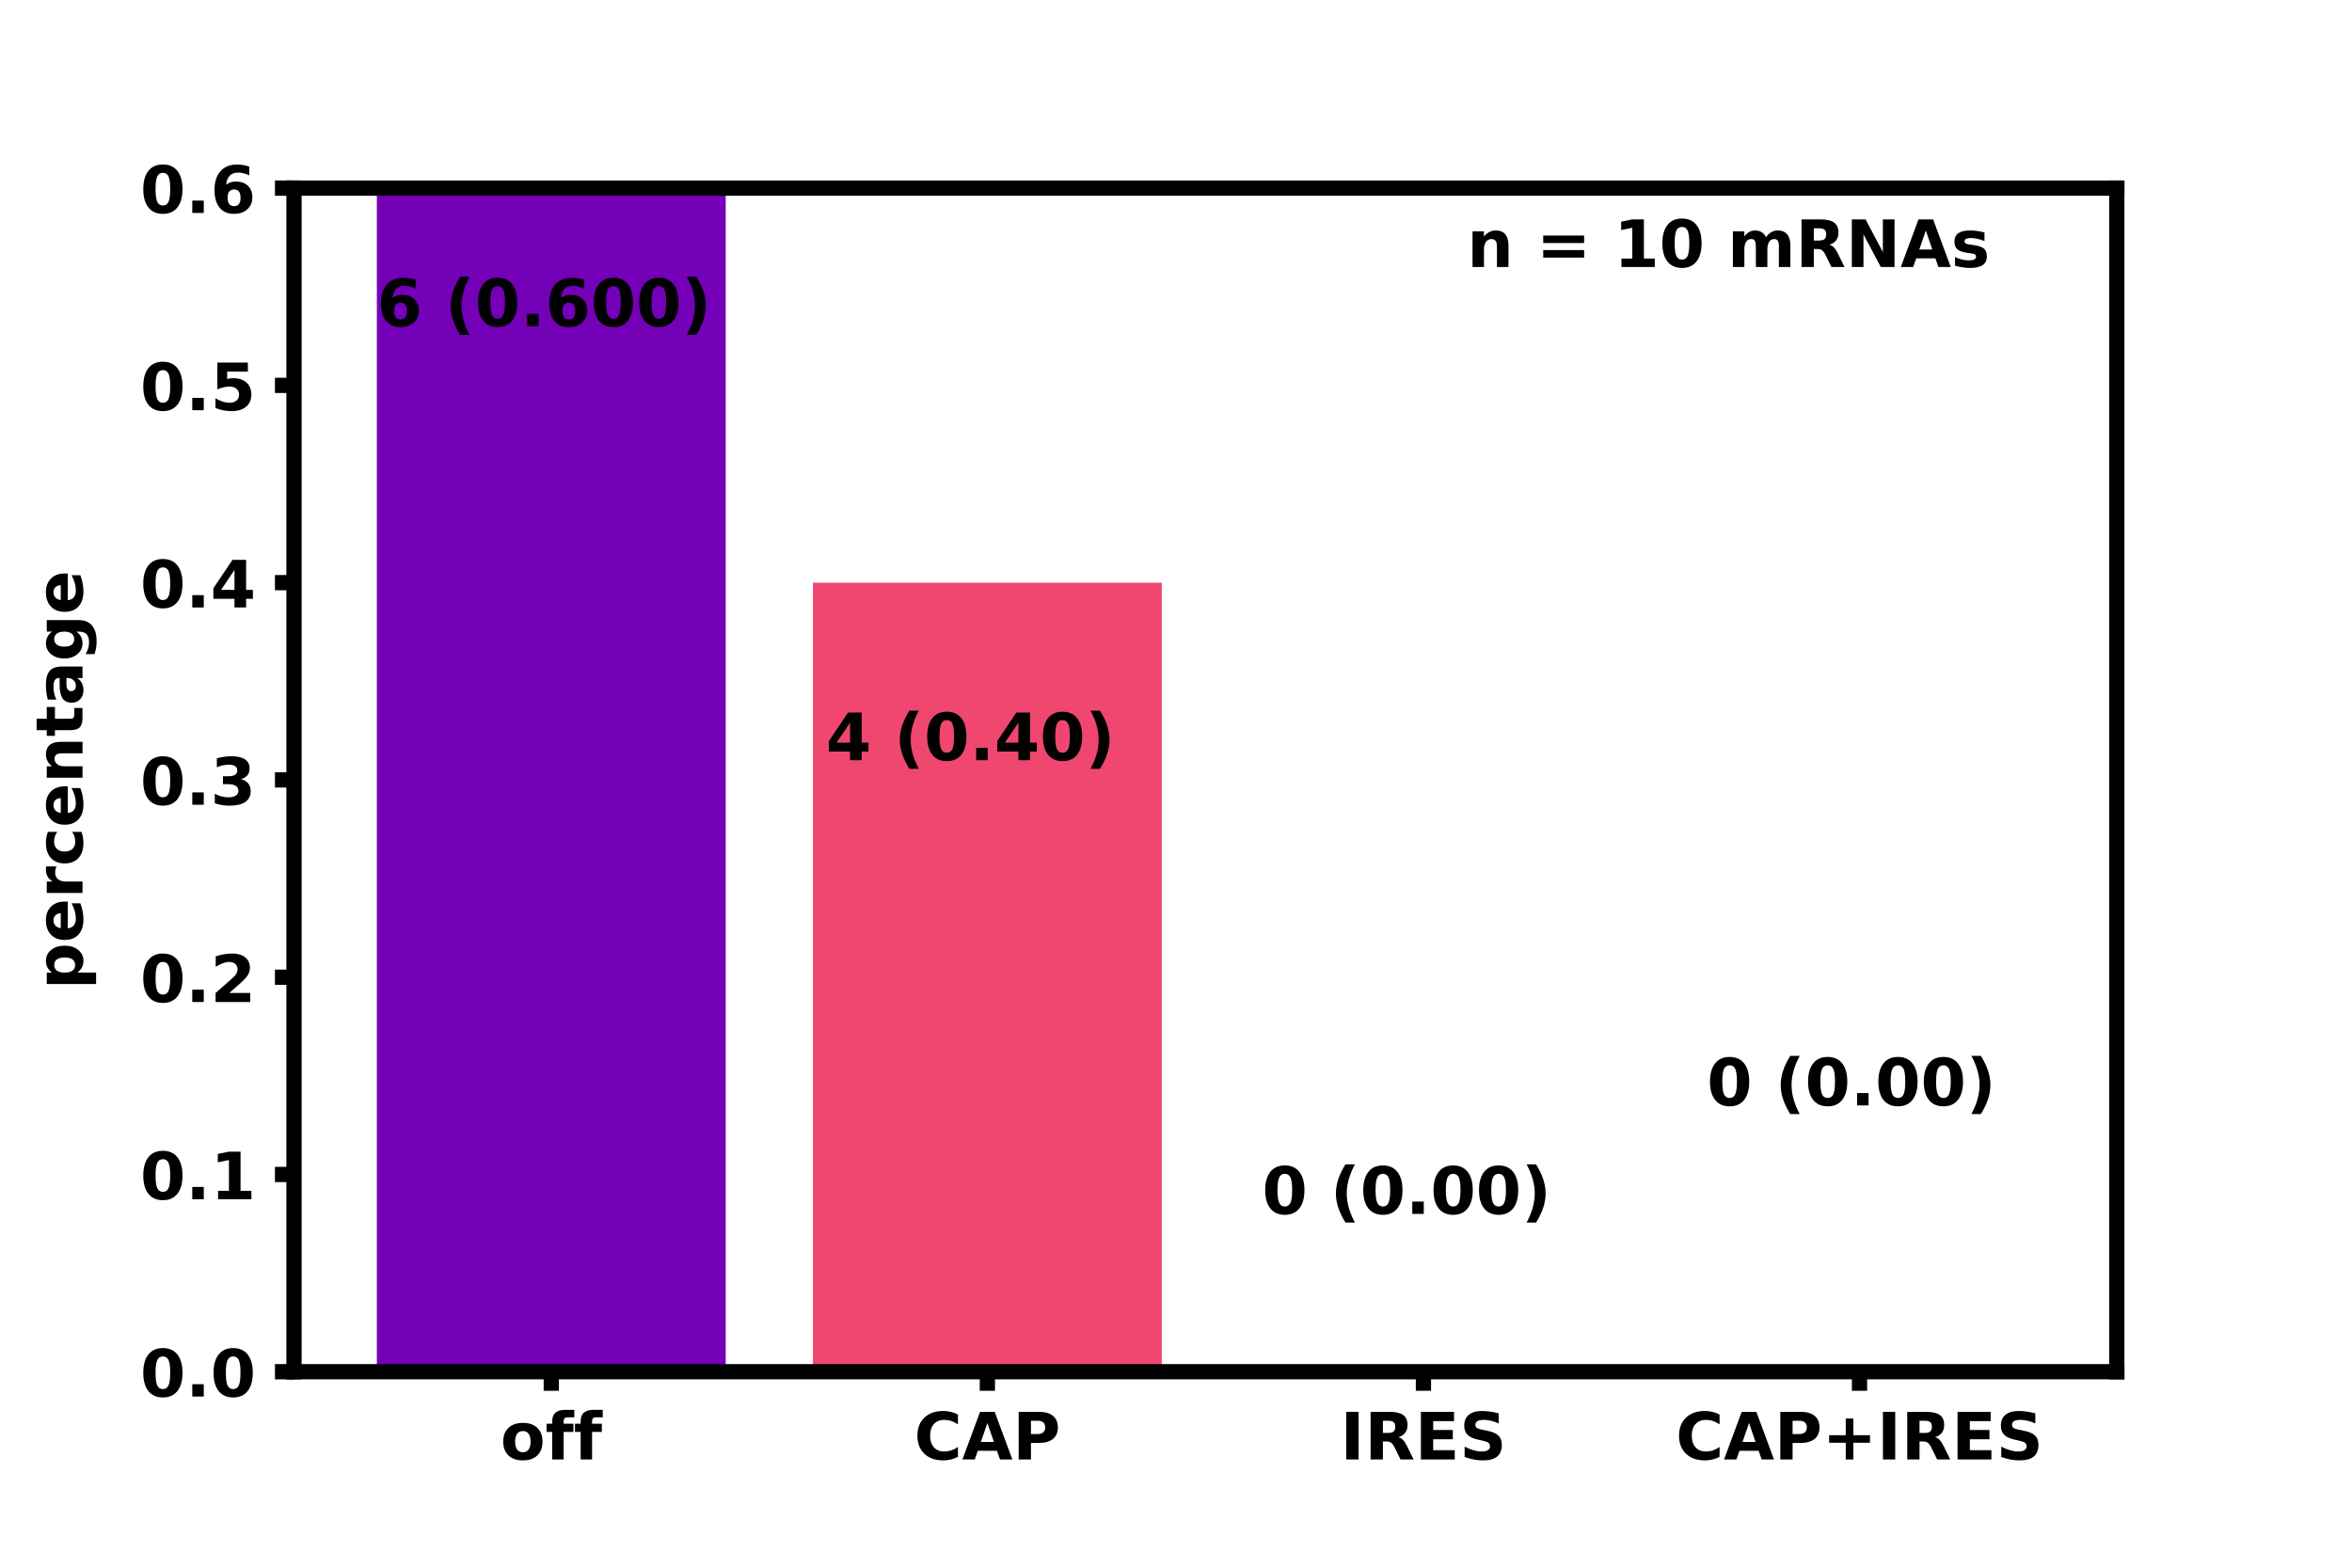
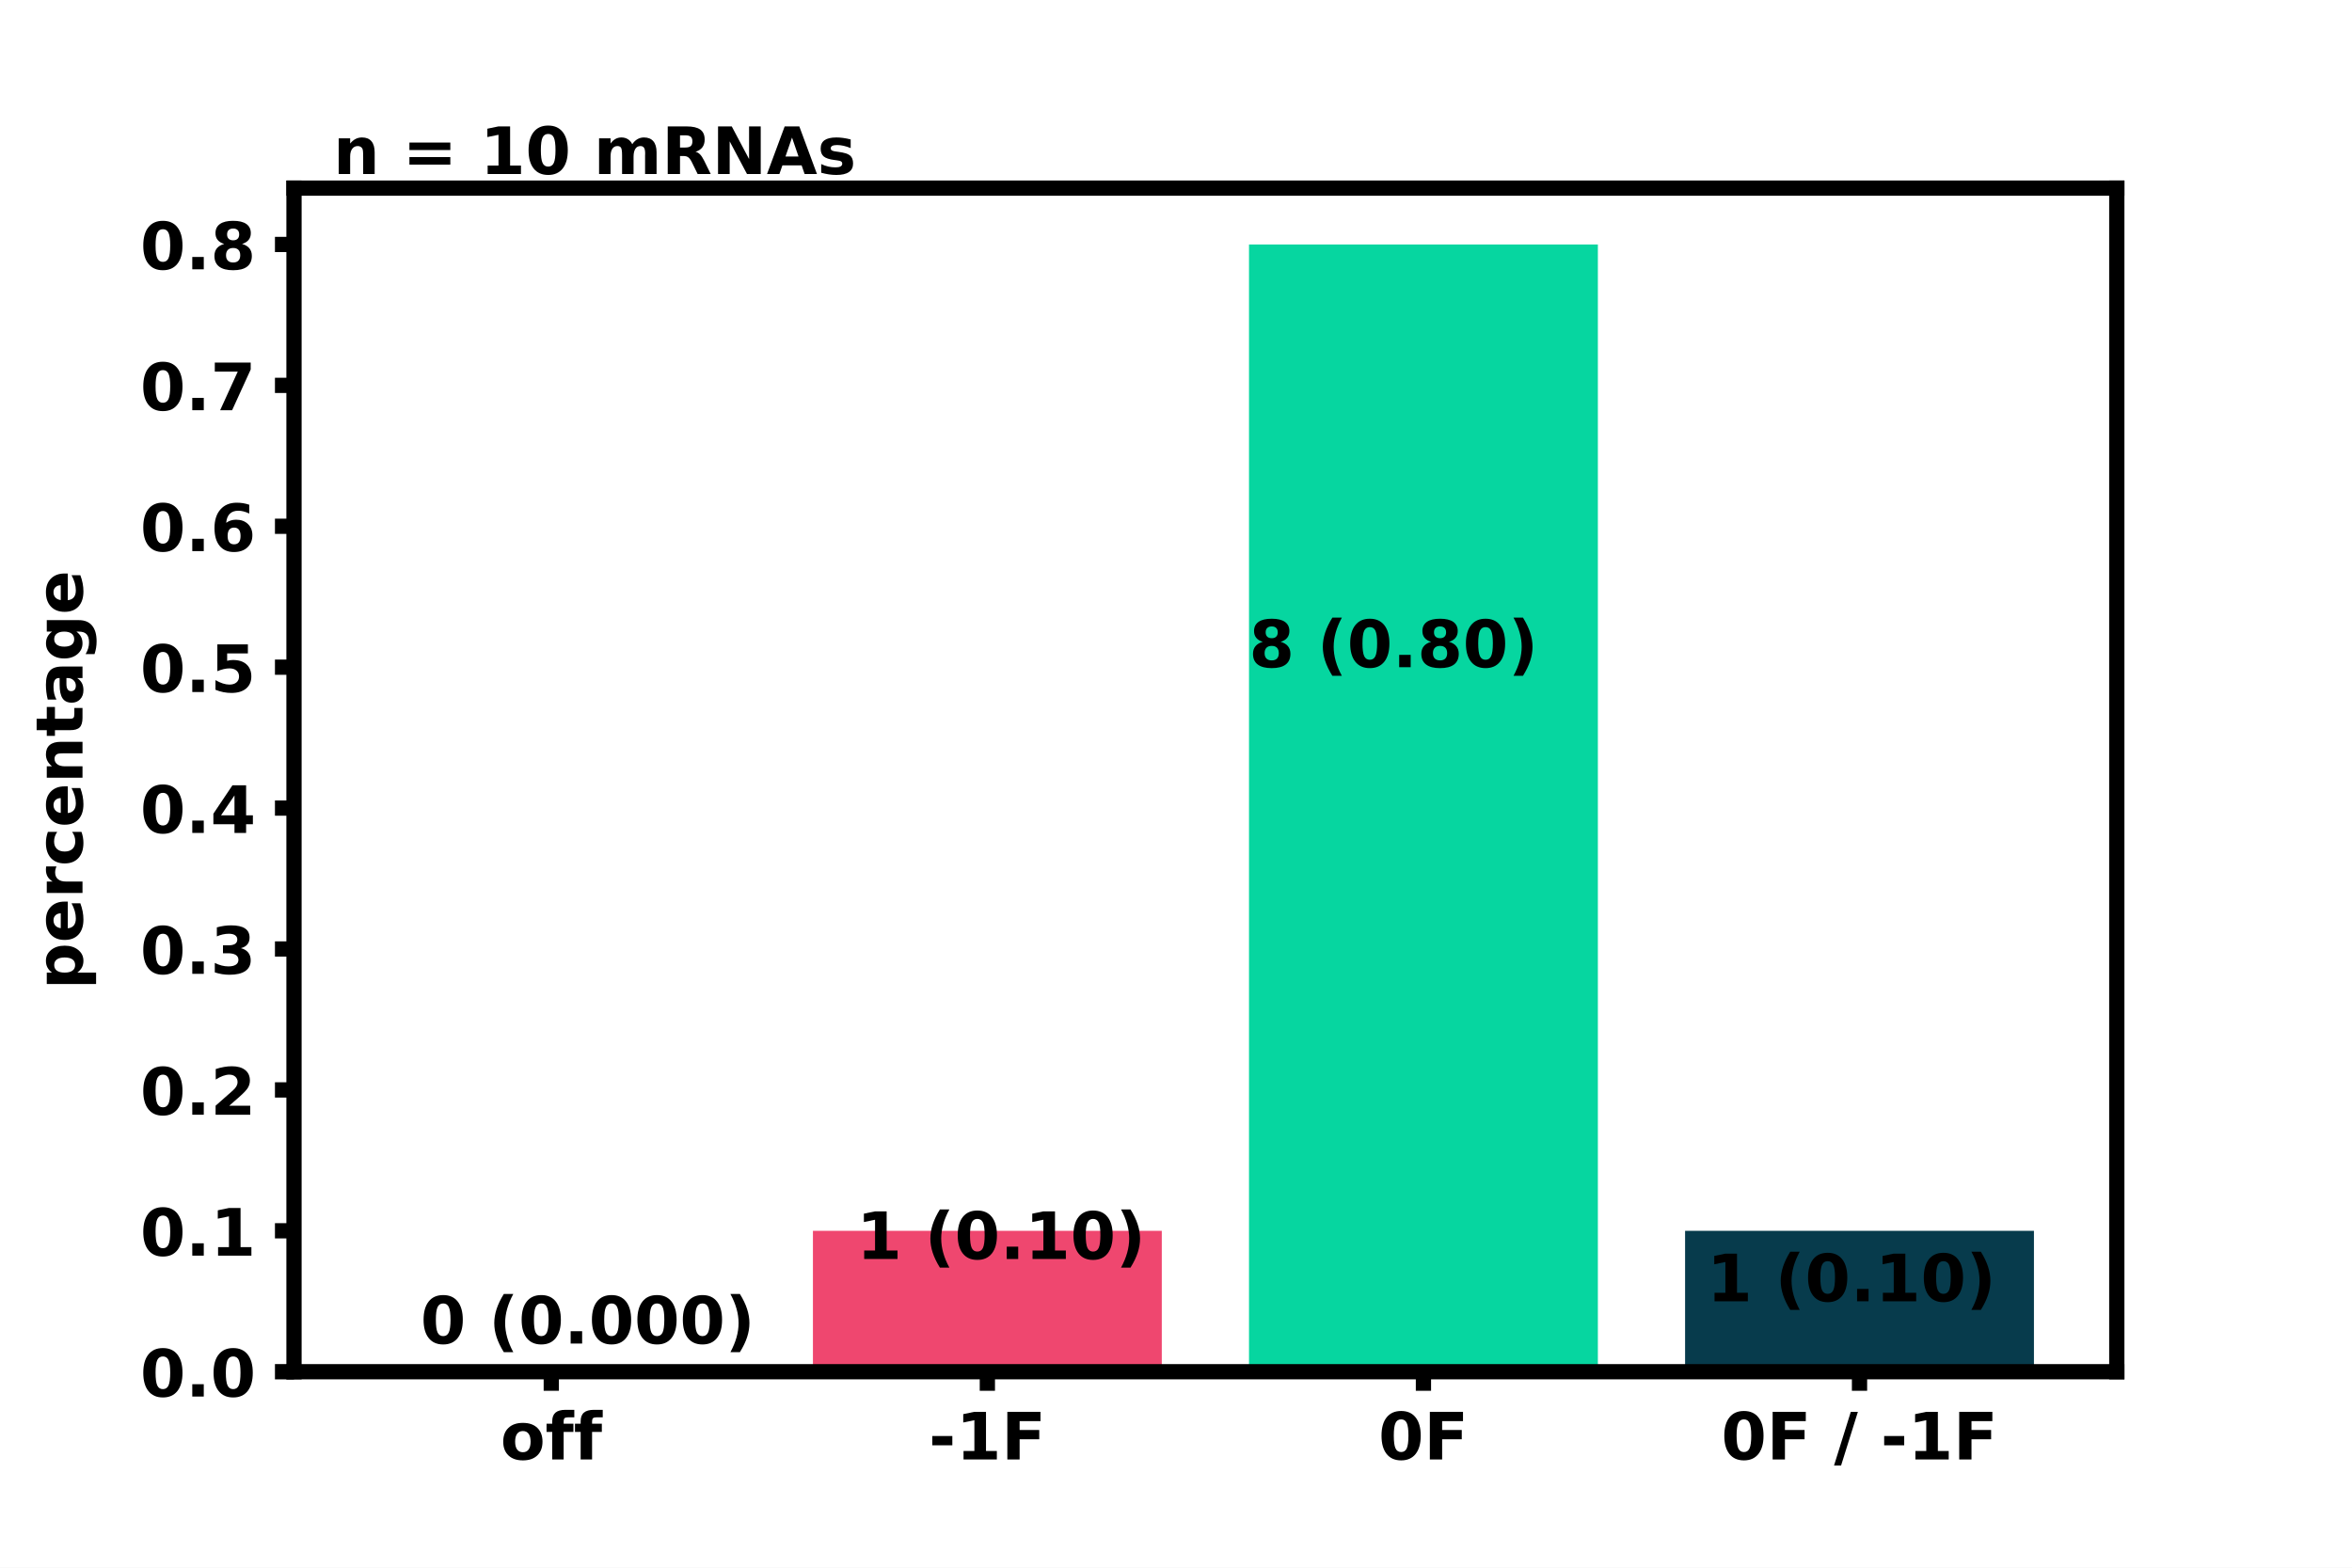
<svg xmlns="http://www.w3.org/2000/svg" xmlns:xlink="http://www.w3.org/1999/xlink" width="432pt" height="288pt" viewBox="0 0 432 288" version="1.1">
  <defs>
    <style type="text/css">*{stroke-linejoin: round; stroke-linecap: butt}</style>
  </defs>
  <g id="figure_1">
    <g id="patch_1">
      <path d="M 0 288  L 432 288  L 432 0  L 0 0  z " style="fill: #ffffff" />
    </g>
    <g id="axes_1">
      <g id="patch_2">
        <path d="M 54 252  L 388.8 252  L 388.8 34.56  L 54 34.56  z " style="fill: #ffffff" />
      </g>
      <g id="patch_3">
-         <path d="M 69.218 252  L 133.295 252  L 133.295 34.56  L 69.218 34.56  z " clip-path="url(#p68e164d72c)" style="fill: #7400b8" />
+         <path d="M 69.218 252  L 133.295 252  L 133.295 252  L 69.218 252  z " clip-path="url(#pcaa222b560)" />
      </g>
      <g id="patch_4">
-         <path d="M 149.314 252  L 213.39 252  L 213.39 107.04  L 149.314 107.04  z " clip-path="url(#p68e164d72c)" style="fill: #ef476f" />
+         <path d="M 149.314 252  L 213.39 252  L 213.39 226.114  L 149.314 226.114  z " clip-path="url(#pcaa222b560)" style="fill: #ef476f" />
      </g>
      <g id="patch_5">
-         <path d="M 229.41 252  L 293.486 252  L 293.486 252  L 229.41 252  z " clip-path="url(#p68e164d72c)" style="fill: #06d6a0" />
+         <path d="M 229.41 252  L 293.486 252  L 293.486 44.914  L 229.41 44.914  z " clip-path="url(#pcaa222b560)" style="fill: #06d6a0" />
      </g>
      <g id="patch_6">
-         <path d="M 309.505 252  L 373.582 252  L 373.582 252  L 309.505 252  z " clip-path="url(#p68e164d72c)" style="fill: #073b4c" />
+         <path d="M 309.505 252  L 373.582 252  L 373.582 226.114  L 309.505 226.114  z " clip-path="url(#pcaa222b560)" style="fill: #073b4c" />
      </g>
      <g id="matplotlib.axis_1">
        <g id="xtick_1">
          <g id="line2d_1">
            <defs>
-               <path id="m225d79176e" d="M 0 0  L 0 3.5  " style="stroke: #000000; stroke-width: 2.8" />
+               <path id="m0e4db86c8c" d="M 0 0  L 0 3.5  " style="stroke: #000000; stroke-width: 2.8" />
            </defs>
            <g>
-               <use xlink:href="#m225d79176e" x="101.256" y="252" style="stroke: #000000; stroke-width: 2.8" />
+               <use xlink:href="#m0e4db86c8c" x="101.256" y="252" style="stroke: #000000; stroke-width: 2.8" />
            </g>
          </g>
          <g id="text_1">
            <g transform="translate(91.91427 268.1181) scale(0.12 -0.12)">
              <defs>
                <path id="DejaVuSans-Bold-6f" d="M 2203 2784  Q 1831 2784 1636 2517  Q 1441 2250 1441 1747  Q 1441 1244 1636 976  Q 1831 709 2203 709  Q 2569 709 2762 976  Q 2956 1244 2956 1747  Q 2956 2250 2762 2517  Q 2569 2784 2203 2784  z M 2203 3584  Q 3106 3584 3614 3096  Q 4122 2609 4122 1747  Q 4122 884 3614 396  Q 3106 -91 2203 -91  Q 1297 -91 786 396  Q 275 884 275 1747  Q 275 2609 786 3096  Q 1297 3584 2203 3584  z " transform="scale(0.015625)" />
                <path id="DejaVuSans-Bold-66" d="M 2841 4863  L 2841 4128  L 2222 4128  Q 1984 4128 1890 4042  Q 1797 3956 1797 3744  L 1797 3500  L 2753 3500  L 2753 2700  L 1797 2700  L 1797 0  L 678 0  L 678 2700  L 122 2700  L 122 3500  L 678 3500  L 678 3744  Q 678 4316 997 4589  Q 1316 4863 1984 4863  L 2841 4863  z " transform="scale(0.015625)" />
              </defs>
              <use xlink:href="#DejaVuSans-Bold-6f" />
              <use xlink:href="#DejaVuSans-Bold-66" x="68.701" />
              <use xlink:href="#DejaVuSans-Bold-66" x="112.207" />
            </g>
          </g>
        </g>
        <g id="xtick_2">
          <g id="line2d_2">
            <g>
-               <use xlink:href="#m225d79176e" x="181.352" y="252" style="stroke: #000000; stroke-width: 2.8" />
+               <use xlink:href="#m0e4db86c8c" x="181.352" y="252" style="stroke: #000000; stroke-width: 2.8" />
            </g>
          </g>
          <g id="text_2">
-             <g transform="translate(167.9075 268.1181) scale(0.12 -0.12)">
-               <defs>
-                 <path id="DejaVuSans-Bold-43" d="M 4288 256  Q 3956 84 3597 -3  Q 3238 -91 2847 -91  Q 1681 -91 1000 561  Q 319 1213 319 2328  Q 319 3447 1000 4098  Q 1681 4750 2847 4750  Q 3238 4750 3597 4662  Q 3956 4575 4288 4403  L 4288 3438  Q 3953 3666 3628 3772  Q 3303 3878 2944 3878  Q 2300 3878 1931 3465  Q 1563 3053 1563 2328  Q 1563 1606 1931 1193  Q 2300 781 2944 781  Q 3303 781 3628 887  Q 3953 994 4288 1222  L 4288 256  z " transform="scale(0.015625)" />
-                 <path id="DejaVuSans-Bold-41" d="M 3419 850  L 1538 850  L 1241 0  L 31 0  L 1759 4666  L 3194 4666  L 4922 0  L 3713 0  L 3419 850  z M 1838 1716  L 3116 1716  L 2478 3572  L 1838 1716  z " transform="scale(0.015625)" />
-                 <path id="DejaVuSans-Bold-50" d="M 588 4666  L 2584 4666  Q 3475 4666 3951 4270  Q 4428 3875 4428 3144  Q 4428 2409 3951 2014  Q 3475 1619 2584 1619  L 1791 1619  L 1791 0  L 588 0  L 588 4666  z M 1791 3794  L 1791 2491  L 2456 2491  Q 2806 2491 2997 2661  Q 3188 2831 3188 3144  Q 3188 3456 2997 3625  Q 2806 3794 2456 3794  L 1791 3794  z " transform="scale(0.015625)" />
-               </defs>
-               <use xlink:href="#DejaVuSans-Bold-43" />
-               <use xlink:href="#DejaVuSans-Bold-41" x="73.389" />
-               <use xlink:href="#DejaVuSans-Bold-50" x="150.781" />
+             <g transform="translate(170.5887 268.1181) scale(0.12 -0.12)">
+               <defs>
+                 <path id="DejaVuSans-Bold-2d" d="M 347 2297  L 2309 2297  L 2309 1388  L 347 1388  L 347 2297  z " transform="scale(0.015625)" />
+                 <path id="DejaVuSans-Bold-31" d="M 750 831  L 1813 831  L 1813 3847  L 722 3622  L 722 4441  L 1806 4666  L 2950 4666  L 2950 831  L 4013 831  L 4013 0  L 750 0  L 750 831  z " transform="scale(0.015625)" />
+                 <path id="DejaVuSans-Bold-46" d="M 588 4666  L 3834 4666  L 3834 3756  L 1791 3756  L 1791 2888  L 3713 2888  L 3713 1978  L 1791 1978  L 1791 0  L 588 0  L 588 4666  z " transform="scale(0.015625)" />
+               </defs>
+               <use xlink:href="#DejaVuSans-Bold-2d" />
+               <use xlink:href="#DejaVuSans-Bold-31" x="41.504" />
+               <use xlink:href="#DejaVuSans-Bold-46" x="111.084" />
            </g>
          </g>
        </g>
        <g id="xtick_3">
          <g id="line2d_3">
            <g>
-               <use xlink:href="#m225d79176e" x="261.448" y="252" style="stroke: #000000; stroke-width: 2.8" />
+               <use xlink:href="#m0e4db86c8c" x="261.448" y="252" style="stroke: #000000; stroke-width: 2.8" />
            </g>
          </g>
          <g id="text_3">
-             <g transform="translate(246.176 268.1181) scale(0.12 -0.12)">
-               <defs>
-                 <path id="DejaVuSans-Bold-49" d="M 588 4666  L 1791 4666  L 1791 0  L 588 0  L 588 4666  z " transform="scale(0.015625)" />
-                 <path id="DejaVuSans-Bold-52" d="M 2297 2597  Q 2675 2597 2839 2737  Q 3003 2878 3003 3200  Q 3003 3519 2839 3656  Q 2675 3794 2297 3794  L 1791 3794  L 1791 2597  L 2297 2597  z M 1791 1766  L 1791 0  L 588 0  L 588 4666  L 2425 4666  Q 3347 4666 3776 4356  Q 4206 4047 4206 3378  Q 4206 2916 3982 2619  Q 3759 2322 3309 2181  Q 3556 2125 3751 1926  Q 3947 1728 4147 1325  L 4800 0  L 3519 0  L 2950 1159  Q 2778 1509 2601 1637  Q 2425 1766 2131 1766  L 1791 1766  z " transform="scale(0.015625)" />
-                 <path id="DejaVuSans-Bold-45" d="M 588 4666  L 3834 4666  L 3834 3756  L 1791 3756  L 1791 2888  L 3713 2888  L 3713 1978  L 1791 1978  L 1791 909  L 3903 909  L 3903 0  L 588 0  L 588 4666  z " transform="scale(0.015625)" />
-                 <path id="DejaVuSans-Bold-53" d="M 3834 4519  L 3834 3531  Q 3450 3703 3084 3790  Q 2719 3878 2394 3878  Q 1963 3878 1756 3759  Q 1550 3641 1550 3391  Q 1550 3203 1689 3098  Q 1828 2994 2194 2919  L 2706 2816  Q 3484 2659 3812 2340  Q 4141 2022 4141 1434  Q 4141 663 3683 286  Q 3225 -91 2284 -91  Q 1841 -91 1394 -6  Q 947 78 500 244  L 500 1259  Q 947 1022 1364 901  Q 1781 781 2169 781  Q 2563 781 2772 912  Q 2981 1044 2981 1288  Q 2981 1506 2839 1625  Q 2697 1744 2272 1838  L 1806 1941  Q 1106 2091 782 2419  Q 459 2747 459 3303  Q 459 4000 909 4375  Q 1359 4750 2203 4750  Q 2588 4750 2994 4692  Q 3400 4634 3834 4519  z " transform="scale(0.015625)" />
-               </defs>
-               <use xlink:href="#DejaVuSans-Bold-49" />
-               <use xlink:href="#DejaVuSans-Bold-52" x="37.207" />
-               <use xlink:href="#DejaVuSans-Bold-45" x="114.209" />
-               <use xlink:href="#DejaVuSans-Bold-53" x="182.52" />
+             <g transform="translate(253.1744 268.1181) scale(0.12 -0.12)">
+               <defs>
+                 <path id="DejaVuSans-Bold-30" d="M 2944 2338  Q 2944 3213 2780 3570  Q 2616 3928 2228 3928  Q 1841 3928 1675 3570  Q 1509 3213 1509 2338  Q 1509 1453 1675 1090  Q 1841 728 2228 728  Q 2613 728 2778 1090  Q 2944 1453 2944 2338  z M 4147 2328  Q 4147 1169 3647 539  Q 3147 -91 2228 -91  Q 1306 -91 806 539  Q 306 1169 306 2328  Q 306 3491 806 4120  Q 1306 4750 2228 4750  Q 3147 4750 3647 4120  Q 4147 3491 4147 2328  z " transform="scale(0.015625)" />
+               </defs>
+               <use xlink:href="#DejaVuSans-Bold-30" />
+               <use xlink:href="#DejaVuSans-Bold-46" x="69.58" />
            </g>
          </g>
        </g>
        <g id="xtick_4">
          <g id="line2d_4">
            <g>
-               <use xlink:href="#m225d79176e" x="341.544" y="252" style="stroke: #000000; stroke-width: 2.8" />
+               <use xlink:href="#m0e4db86c8c" x="341.544" y="252" style="stroke: #000000; stroke-width: 2.8" />
            </g>
          </g>
          <g id="text_4">
-             <g transform="translate(307.7992 268.1181) scale(0.12 -0.12)">
-               <defs>
-                 <path id="DejaVuSans-Bold-2b" d="M 3053 4013  L 3053 2375  L 4684 2375  L 4684 1638  L 3053 1638  L 3053 0  L 2309 0  L 2309 1638  L 678 1638  L 678 2375  L 2309 2375  L 2309 4013  L 3053 4013  z " transform="scale(0.015625)" />
-               </defs>
-               <use xlink:href="#DejaVuSans-Bold-43" />
-               <use xlink:href="#DejaVuSans-Bold-41" x="73.389" />
-               <use xlink:href="#DejaVuSans-Bold-50" x="150.781" />
-               <use xlink:href="#DejaVuSans-Bold-2b" x="224.072" />
-               <use xlink:href="#DejaVuSans-Bold-49" x="307.861" />
-               <use xlink:href="#DejaVuSans-Bold-52" x="345.068" />
-               <use xlink:href="#DejaVuSans-Bold-45" x="422.07" />
-               <use xlink:href="#DejaVuSans-Bold-53" x="490.381" />
+             <g transform="translate(316.1373 268.1181) scale(0.12 -0.12)">
+               <defs>
+                 <path id="DejaVuSans-Bold-20" transform="scale(0.015625)" />
+                 <path id="DejaVuSans-Bold-2f" d="M 1644 4666  L 2338 4666  L 691 -594  L 0 -594  L 1644 4666  z " transform="scale(0.015625)" />
+               </defs>
+               <use xlink:href="#DejaVuSans-Bold-30" />
+               <use xlink:href="#DejaVuSans-Bold-46" x="69.58" />
+               <use xlink:href="#DejaVuSans-Bold-20" x="137.891" />
+               <use xlink:href="#DejaVuSans-Bold-2f" x="172.705" />
+               <use xlink:href="#DejaVuSans-Bold-20" x="209.229" />
+               <use xlink:href="#DejaVuSans-Bold-2d" x="244.043" />
+               <use xlink:href="#DejaVuSans-Bold-31" x="285.547" />
+               <use xlink:href="#DejaVuSans-Bold-46" x="355.127" />
            </g>
          </g>
        </g>
      </g>
      <g id="matplotlib.axis_2">
        <g id="ytick_1">
          <g id="line2d_5">
            <defs>
-               <path id="m67b1b0ae10" d="M 0 0  L -3.5 0  " style="stroke: #000000; stroke-width: 2.8" />
+               <path id="ma5069e1802" d="M 0 0  L -3.5 0  " style="stroke: #000000; stroke-width: 2.8" />
            </defs>
            <g>
-               <use xlink:href="#m67b1b0ae10" x="54" y="252" style="stroke: #000000; stroke-width: 2.8" />
+               <use xlink:href="#ma5069e1802" x="54" y="252" style="stroke: #000000; stroke-width: 2.8" />
            </g>
          </g>
          <g id="text_5">
            <g transform="translate(25.74312 256.5591) scale(0.12 -0.12)">
              <defs>
-                 <path id="DejaVuSans-Bold-30" d="M 2944 2338  Q 2944 3213 2780 3570  Q 2616 3928 2228 3928  Q 1841 3928 1675 3570  Q 1509 3213 1509 2338  Q 1509 1453 1675 1090  Q 1841 728 2228 728  Q 2613 728 2778 1090  Q 2944 1453 2944 2338  z M 4147 2328  Q 4147 1169 3647 539  Q 3147 -91 2228 -91  Q 1306 -91 806 539  Q 306 1169 306 2328  Q 306 3491 806 4120  Q 1306 4750 2228 4750  Q 3147 4750 3647 4120  Q 4147 3491 4147 2328  z " transform="scale(0.015625)" />
                <path id="DejaVuSans-Bold-2e" d="M 653 1209  L 1778 1209  L 1778 0  L 653 0  L 653 1209  z " transform="scale(0.015625)" />
              </defs>
              <use xlink:href="#DejaVuSans-Bold-30" />
              <use xlink:href="#DejaVuSans-Bold-2e" x="69.58" />
              <use xlink:href="#DejaVuSans-Bold-30" x="107.568" />
            </g>
          </g>
        </g>
        <g id="ytick_2">
          <g id="line2d_6">
            <g>
-               <use xlink:href="#m67b1b0ae10" x="54" y="215.76" style="stroke: #000000; stroke-width: 2.8" />
+               <use xlink:href="#ma5069e1802" x="54" y="226.114" style="stroke: #000000; stroke-width: 2.8" />
            </g>
          </g>
          <g id="text_6">
-             <g transform="translate(25.74312 220.3191) scale(0.12 -0.12)">
-               <defs>
-                 <path id="DejaVuSans-Bold-31" d="M 750 831  L 1813 831  L 1813 3847  L 722 3622  L 722 4441  L 1806 4666  L 2950 4666  L 2950 831  L 4013 831  L 4013 0  L 750 0  L 750 831  z " transform="scale(0.015625)" />
-               </defs>
+             <g transform="translate(25.74312 230.6733) scale(0.12 -0.12)">
              <use xlink:href="#DejaVuSans-Bold-30" />
              <use xlink:href="#DejaVuSans-Bold-2e" x="69.58" />
              <use xlink:href="#DejaVuSans-Bold-31" x="107.568" />
            </g>
          </g>
        </g>
        <g id="ytick_3">
          <g id="line2d_7">
            <g>
-               <use xlink:href="#m67b1b0ae10" x="54" y="179.52" style="stroke: #000000; stroke-width: 2.8" />
+               <use xlink:href="#ma5069e1802" x="54" y="200.229" style="stroke: #000000; stroke-width: 2.8" />
            </g>
          </g>
          <g id="text_7">
-             <g transform="translate(25.74312 184.0791) scale(0.12 -0.12)">
+             <g transform="translate(25.74312 204.7876) scale(0.12 -0.12)">
              <defs>
                <path id="DejaVuSans-Bold-32" d="M 1844 884  L 3897 884  L 3897 0  L 506 0  L 506 884  L 2209 2388  Q 2438 2594 2547 2791  Q 2656 2988 2656 3200  Q 2656 3528 2436 3728  Q 2216 3928 1850 3928  Q 1569 3928 1234 3808  Q 900 3688 519 3450  L 519 4475  Q 925 4609 1322 4679  Q 1719 4750 2100 4750  Q 2938 4750 3402 4381  Q 3866 4013 3866 3353  Q 3866 2972 3669 2642  Q 3472 2313 2841 1759  L 1844 884  z " transform="scale(0.015625)" />
              </defs>
              <use xlink:href="#DejaVuSans-Bold-30" />
              <use xlink:href="#DejaVuSans-Bold-2e" x="69.58" />
              <use xlink:href="#DejaVuSans-Bold-32" x="107.568" />
            </g>
          </g>
        </g>
        <g id="ytick_4">
          <g id="line2d_8">
            <g>
-               <use xlink:href="#m67b1b0ae10" x="54" y="143.28" style="stroke: #000000; stroke-width: 2.8" />
+               <use xlink:href="#ma5069e1802" x="54" y="174.343" style="stroke: #000000; stroke-width: 2.8" />
            </g>
          </g>
          <g id="text_8">
-             <g transform="translate(25.74312 147.8391) scale(0.12 -0.12)">
+             <g transform="translate(25.74312 178.9019) scale(0.12 -0.12)">
              <defs>
                <path id="DejaVuSans-Bold-33" d="M 2981 2516  Q 3453 2394 3698 2092  Q 3944 1791 3944 1325  Q 3944 631 3412 270  Q 2881 -91 1863 -91  Q 1503 -91 1142 -33  Q 781 25 428 141  L 428 1069  Q 766 900 1098 814  Q 1431 728 1753 728  Q 2231 728 2486 893  Q 2741 1059 2741 1369  Q 2741 1688 2480 1852  Q 2219 2016 1709 2016  L 1228 2016  L 1228 2791  L 1734 2791  Q 2188 2791 2409 2933  Q 2631 3075 2631 3366  Q 2631 3634 2415 3781  Q 2200 3928 1806 3928  Q 1516 3928 1219 3862  Q 922 3797 628 3669  L 628 4550  Q 984 4650 1334 4700  Q 1684 4750 2022 4750  Q 2931 4750 3382 4451  Q 3834 4153 3834 3553  Q 3834 3144 3618 2883  Q 3403 2622 2981 2516  z " transform="scale(0.015625)" />
              </defs>
              <use xlink:href="#DejaVuSans-Bold-30" />
              <use xlink:href="#DejaVuSans-Bold-2e" x="69.58" />
              <use xlink:href="#DejaVuSans-Bold-33" x="107.568" />
            </g>
          </g>
        </g>
        <g id="ytick_5">
          <g id="line2d_9">
            <g>
-               <use xlink:href="#m67b1b0ae10" x="54" y="107.04" style="stroke: #000000; stroke-width: 2.8" />
+               <use xlink:href="#ma5069e1802" x="54" y="148.457" style="stroke: #000000; stroke-width: 2.8" />
            </g>
          </g>
          <g id="text_9">
-             <g transform="translate(25.74312 111.5991) scale(0.12 -0.12)">
+             <g transform="translate(25.74312 153.0162) scale(0.12 -0.12)">
              <defs>
                <path id="DejaVuSans-Bold-34" d="M 2356 3675  L 1038 1722  L 2356 1722  L 2356 3675  z M 2156 4666  L 3494 4666  L 3494 1722  L 4159 1722  L 4159 850  L 3494 850  L 3494 0  L 2356 0  L 2356 850  L 288 850  L 288 1881  L 2156 4666  z " transform="scale(0.015625)" />
              </defs>
              <use xlink:href="#DejaVuSans-Bold-30" />
              <use xlink:href="#DejaVuSans-Bold-2e" x="69.58" />
              <use xlink:href="#DejaVuSans-Bold-34" x="107.568" />
            </g>
          </g>
        </g>
        <g id="ytick_6">
          <g id="line2d_10">
            <g>
-               <use xlink:href="#m67b1b0ae10" x="54" y="70.8" style="stroke: #000000; stroke-width: 2.8" />
+               <use xlink:href="#ma5069e1802" x="54" y="122.571" style="stroke: #000000; stroke-width: 2.8" />
            </g>
          </g>
          <g id="text_10">
-             <g transform="translate(25.74312 75.35906) scale(0.12 -0.12)">
+             <g transform="translate(25.74312 127.1305) scale(0.12 -0.12)">
              <defs>
                <path id="DejaVuSans-Bold-35" d="M 678 4666  L 3669 4666  L 3669 3781  L 1638 3781  L 1638 3059  Q 1775 3097 1914 3117  Q 2053 3138 2203 3138  Q 3056 3138 3531 2711  Q 4006 2284 4006 1522  Q 4006 766 3489 337  Q 2972 -91 2053 -91  Q 1656 -91 1267 -14  Q 878 63 494 219  L 494 1166  Q 875 947 1217 837  Q 1559 728 1863 728  Q 2300 728 2551 942  Q 2803 1156 2803 1522  Q 2803 1891 2551 2103  Q 2300 2316 1863 2316  Q 1603 2316 1309 2248  Q 1016 2181 678 2041  L 678 4666  z " transform="scale(0.015625)" />
              </defs>
              <use xlink:href="#DejaVuSans-Bold-30" />
              <use xlink:href="#DejaVuSans-Bold-2e" x="69.58" />
              <use xlink:href="#DejaVuSans-Bold-35" x="107.568" />
            </g>
          </g>
        </g>
        <g id="ytick_7">
          <g id="line2d_11">
            <g>
-               <use xlink:href="#m67b1b0ae10" x="54" y="34.56" style="stroke: #000000; stroke-width: 2.8" />
+               <use xlink:href="#ma5069e1802" x="54" y="96.686" style="stroke: #000000; stroke-width: 2.8" />
            </g>
          </g>
          <g id="text_11">
-             <g transform="translate(25.74312 39.11906) scale(0.12 -0.12)">
+             <g transform="translate(25.74312 101.2448) scale(0.12 -0.12)">
              <defs>
                <path id="DejaVuSans-Bold-36" d="M 2316 2303  Q 2000 2303 1842 2098  Q 1684 1894 1684 1484  Q 1684 1075 1842 870  Q 2000 666 2316 666  Q 2634 666 2792 870  Q 2950 1075 2950 1484  Q 2950 1894 2792 2098  Q 2634 2303 2316 2303  z M 3803 4544  L 3803 3681  Q 3506 3822 3243 3889  Q 2981 3956 2731 3956  Q 2194 3956 1894 3657  Q 1594 3359 1544 2772  Q 1750 2925 1990 3001  Q 2231 3078 2516 3078  Q 3231 3078 3670 2659  Q 4109 2241 4109 1563  Q 4109 813 3618 361  Q 3128 -91 2303 -91  Q 1394 -91 895 523  Q 397 1138 397 2266  Q 397 3422 980 4083  Q 1563 4744 2578 4744  Q 2900 4744 3203 4694  Q 3506 4644 3803 4544  z " transform="scale(0.015625)" />
              </defs>
              <use xlink:href="#DejaVuSans-Bold-30" />
              <use xlink:href="#DejaVuSans-Bold-2e" x="69.58" />
              <use xlink:href="#DejaVuSans-Bold-36" x="107.568" />
            </g>
          </g>
        </g>
-         <g id="text_12">
+         <g id="ytick_8">
+           <g id="line2d_12">
+             <g>
+               <use xlink:href="#ma5069e1802" x="54" y="70.8" style="stroke: #000000; stroke-width: 2.8" />
+             </g>
+           </g>
+           <g id="text_12">
+             <g transform="translate(25.74312 75.35906) scale(0.12 -0.12)">
+               <defs>
+                 <path id="DejaVuSans-Bold-37" d="M 428 4666  L 3944 4666  L 3944 3988  L 2125 0  L 953 0  L 2675 3781  L 428 3781  L 428 4666  z " transform="scale(0.015625)" />
+               </defs>
+               <use xlink:href="#DejaVuSans-Bold-30" />
+               <use xlink:href="#DejaVuSans-Bold-2e" x="69.58" />
+               <use xlink:href="#DejaVuSans-Bold-37" x="107.568" />
+             </g>
+           </g>
+         </g>
+         <g id="ytick_9">
+           <g id="line2d_13">
+             <g>
+               <use xlink:href="#ma5069e1802" x="54" y="44.914" style="stroke: #000000; stroke-width: 2.8" />
+             </g>
+           </g>
+           <g id="text_13">
+             <g transform="translate(25.74312 49.47335) scale(0.12 -0.12)">
+               <defs>
+                 <path id="DejaVuSans-Bold-38" d="M 2228 2088  Q 1891 2088 1709 1903  Q 1528 1719 1528 1375  Q 1528 1031 1709 848  Q 1891 666 2228 666  Q 2563 666 2741 848  Q 2919 1031 2919 1375  Q 2919 1722 2741 1905  Q 2563 2088 2228 2088  z M 1350 2484  Q 925 2613 709 2878  Q 494 3144 494 3541  Q 494 4131 934 4440  Q 1375 4750 2228 4750  Q 3075 4750 3515 4442  Q 3956 4134 3956 3541  Q 3956 3144 3739 2878  Q 3522 2613 3097 2484  Q 3572 2353 3814 2058  Q 4056 1763 4056 1313  Q 4056 619 3595 264  Q 3134 -91 2228 -91  Q 1319 -91 855 264  Q 391 619 391 1313  Q 391 1763 633 2058  Q 875 2353 1350 2484  z M 1631 3419  Q 1631 3141 1786 2991  Q 1941 2841 2228 2841  Q 2509 2841 2662 2991  Q 2816 3141 2816 3419  Q 2816 3697 2662 3845  Q 2509 3994 2228 3994  Q 1941 3994 1786 3844  Q 1631 3694 1631 3419  z " transform="scale(0.015625)" />
+               </defs>
+               <use xlink:href="#DejaVuSans-Bold-30" />
+               <use xlink:href="#DejaVuSans-Bold-2e" x="69.58" />
+               <use xlink:href="#DejaVuSans-Bold-38" x="107.568" />
+             </g>
+           </g>
+         </g>
+         <g id="text_14">
          <g transform="translate(15.15375 181.7822) rotate(-90) scale(0.12 -0.12)">
            <defs>
              <path id="DejaVuSans-Bold-70" d="M 1656 506  L 1656 -1331  L 538 -1331  L 538 3500  L 1656 3500  L 1656 2988  Q 1888 3294 2169 3439  Q 2450 3584 2816 3584  Q 3463 3584 3878 3070  Q 4294 2556 4294 1747  Q 4294 938 3878 423  Q 3463 -91 2816 -91  Q 2450 -91 2169 54  Q 1888 200 1656 506  z M 2400 2772  Q 2041 2772 1848 2508  Q 1656 2244 1656 1747  Q 1656 1250 1848 986  Q 2041 722 2400 722  Q 2759 722 2948 984  Q 3138 1247 3138 1747  Q 3138 2247 2948 2509  Q 2759 2772 2400 2772  z " transform="scale(0.015625)" />
              <path id="DejaVuSans-Bold-65" d="M 4031 1759  L 4031 1441  L 1416 1441  Q 1456 1047 1700 850  Q 1944 653 2381 653  Q 2734 653 3104 758  Q 3475 863 3866 1075  L 3866 213  Q 3469 63 3072 -14  Q 2675 -91 2278 -91  Q 1328 -91 801 392  Q 275 875 275 1747  Q 275 2603 792 3093  Q 1309 3584 2216 3584  Q 3041 3584 3536 3087  Q 4031 2591 4031 1759  z M 2881 2131  Q 2881 2450 2695 2645  Q 2509 2841 2209 2841  Q 1884 2841 1681 2658  Q 1478 2475 1428 2131  L 2881 2131  z " transform="scale(0.015625)" />
              <path id="DejaVuSans-Bold-72" d="M 3138 2547  Q 2991 2616 2845 2648  Q 2700 2681 2553 2681  Q 2122 2681 1889 2404  Q 1656 2128 1656 1613  L 1656 0  L 538 0  L 538 3500  L 1656 3500  L 1656 2925  Q 1872 3269 2151 3426  Q 2431 3584 2822 3584  Q 2878 3584 2943 3579  Q 3009 3575 3134 3559  L 3138 2547  z " transform="scale(0.015625)" />
              <path id="DejaVuSans-Bold-63" d="M 3366 3391  L 3366 2478  Q 3138 2634 2908 2709  Q 2678 2784 2431 2784  Q 1963 2784 1702 2511  Q 1441 2238 1441 1747  Q 1441 1256 1702 982  Q 1963 709 2431 709  Q 2694 709 2930 787  Q 3166 866 3366 1019  L 3366 103  Q 3103 6 2833 -42  Q 2563 -91 2291 -91  Q 1344 -91 809 395  Q 275 881 275 1747  Q 275 2613 809 3098  Q 1344 3584 2291 3584  Q 2566 3584 2833 3536  Q 3100 3488 3366 3391  z " transform="scale(0.015625)" />
              <path id="DejaVuSans-Bold-6e" d="M 4056 2131  L 4056 0  L 2931 0  L 2931 347  L 2931 1631  Q 2931 2084 2911 2256  Q 2891 2428 2841 2509  Q 2775 2619 2662 2680  Q 2550 2741 2406 2741  Q 2056 2741 1856 2470  Q 1656 2200 1656 1722  L 1656 0  L 538 0  L 538 3500  L 1656 3500  L 1656 2988  Q 1909 3294 2193 3439  Q 2478 3584 2822 3584  Q 3428 3584 3742 3212  Q 4056 2841 4056 2131  z " transform="scale(0.015625)" />
              <path id="DejaVuSans-Bold-74" d="M 1759 4494  L 1759 3500  L 2913 3500  L 2913 2700  L 1759 2700  L 1759 1216  Q 1759 972 1856 886  Q 1953 800 2241 800  L 2816 800  L 2816 0  L 1856 0  Q 1194 0 917 276  Q 641 553 641 1216  L 641 2700  L 84 2700  L 84 3500  L 641 3500  L 641 4494  L 1759 4494  z " transform="scale(0.015625)" />
              <path id="DejaVuSans-Bold-61" d="M 2106 1575  Q 1756 1575 1579 1456  Q 1403 1338 1403 1106  Q 1403 894 1545 773  Q 1688 653 1941 653  Q 2256 653 2472 879  Q 2688 1106 2688 1447  L 2688 1575  L 2106 1575  z M 3816 1997  L 3816 0  L 2688 0  L 2688 519  Q 2463 200 2181 54  Q 1900 -91 1497 -91  Q 953 -91 614 226  Q 275 544 275 1050  Q 275 1666 698 1953  Q 1122 2241 2028 2241  L 2688 2241  L 2688 2328  Q 2688 2594 2478 2717  Q 2269 2841 1825 2841  Q 1466 2841 1156 2769  Q 847 2697 581 2553  L 581 3406  Q 941 3494 1303 3539  Q 1666 3584 2028 3584  Q 2975 3584 3395 3211  Q 3816 2838 3816 1997  z " transform="scale(0.015625)" />
              <path id="DejaVuSans-Bold-67" d="M 2919 594  Q 2688 288 2409 144  Q 2131 0 1766 0  Q 1125 0 706 504  Q 288 1009 288 1791  Q 288 2575 706 3076  Q 1125 3578 1766 3578  Q 2131 3578 2409 3434  Q 2688 3291 2919 2981  L 2919 3500  L 4044 3500  L 4044 353  Q 4044 -491 3511 -936  Q 2978 -1381 1966 -1381  Q 1638 -1381 1331 -1331  Q 1025 -1281 716 -1178  L 716 -306  Q 1009 -475 1290 -558  Q 1572 -641 1856 -641  Q 2406 -641 2662 -400  Q 2919 -159 2919 353  L 2919 594  z M 2181 2772  Q 1834 2772 1640 2515  Q 1447 2259 1447 1791  Q 1447 1309 1634 1061  Q 1822 813 2181 813  Q 2531 813 2725 1069  Q 2919 1325 2919 1791  Q 2919 2259 2725 2515  Q 2531 2772 2181 2772  z " transform="scale(0.015625)" />
            </defs>
            <use xlink:href="#DejaVuSans-Bold-70" />
            <use xlink:href="#DejaVuSans-Bold-65" x="71.582" />
            <use xlink:href="#DejaVuSans-Bold-72" x="139.404" />
            <use xlink:href="#DejaVuSans-Bold-63" x="188.721" />
            <use xlink:href="#DejaVuSans-Bold-65" x="247.998" />
            <use xlink:href="#DejaVuSans-Bold-6e" x="315.82" />
            <use xlink:href="#DejaVuSans-Bold-74" x="387.012" />
            <use xlink:href="#DejaVuSans-Bold-61" x="434.814" />
            <use xlink:href="#DejaVuSans-Bold-67" x="502.295" />
            <use xlink:href="#DejaVuSans-Bold-65" x="573.877" />
          </g>
        </g>
      </g>
      <g id="patch_7">
        <path d="M 54 252  L 54 34.56  " style="fill: none; stroke: #000000; stroke-width: 2.8; stroke-linejoin: miter; stroke-linecap: square" />
      </g>
      <g id="patch_8">
        <path d="M 388.8 252  L 388.8 34.56  " style="fill: none; stroke: #000000; stroke-width: 2.8; stroke-linejoin: miter; stroke-linecap: square" />
      </g>
      <g id="patch_9">
        <path d="M 54 252  L 388.8 252  " style="fill: none; stroke: #000000; stroke-width: 2.8; stroke-linejoin: miter; stroke-linecap: square" />
      </g>
      <g id="patch_10">
        <path d="M 54 34.56  L 388.8 34.56  " style="fill: none; stroke: #000000; stroke-width: 2.8; stroke-linejoin: miter; stroke-linecap: square" />
      </g>
-       <g id="text_13">
-         <g transform="translate(269.4574 49.056) scale(0.12 -0.12)">
+       <g id="text_15">
+         <g transform="translate(61.20861 31.97143) scale(0.12 -0.12)">
          <defs>
-             <path id="DejaVuSans-Bold-20" transform="scale(0.015625)" />
            <path id="DejaVuSans-Bold-3d" d="M 678 3084  L 4684 3084  L 4684 2350  L 678 2350  L 678 3084  z M 678 1663  L 4684 1663  L 4684 922  L 678 922  L 678 1663  z " transform="scale(0.015625)" />
            <path id="DejaVuSans-Bold-6d" d="M 3781 2919  Q 3994 3244 4286 3414  Q 4578 3584 4928 3584  Q 5531 3584 5847 3212  Q 6163 2841 6163 2131  L 6163 0  L 5038 0  L 5038 1825  Q 5041 1866 5042 1909  Q 5044 1953 5044 2034  Q 5044 2406 4934 2573  Q 4825 2741 4581 2741  Q 4263 2741 4089 2478  Q 3916 2216 3909 1719  L 3909 0  L 2784 0  L 2784 1825  Q 2784 2406 2684 2573  Q 2584 2741 2328 2741  Q 2006 2741 1831 2477  Q 1656 2213 1656 1722  L 1656 0  L 531 0  L 531 3500  L 1656 3500  L 1656 2988  Q 1863 3284 2130 3434  Q 2397 3584 2719 3584  Q 3081 3584 3359 3409  Q 3638 3234 3781 2919  z " transform="scale(0.015625)" />
+             <path id="DejaVuSans-Bold-52" d="M 2297 2597  Q 2675 2597 2839 2737  Q 3003 2878 3003 3200  Q 3003 3519 2839 3656  Q 2675 3794 2297 3794  L 1791 3794  L 1791 2597  L 2297 2597  z M 1791 1766  L 1791 0  L 588 0  L 588 4666  L 2425 4666  Q 3347 4666 3776 4356  Q 4206 4047 4206 3378  Q 4206 2916 3982 2619  Q 3759 2322 3309 2181  Q 3556 2125 3751 1926  Q 3947 1728 4147 1325  L 4800 0  L 3519 0  L 2950 1159  Q 2778 1509 2601 1637  Q 2425 1766 2131 1766  L 1791 1766  z " transform="scale(0.015625)" />
            <path id="DejaVuSans-Bold-4e" d="M 588 4666  L 1931 4666  L 3628 1466  L 3628 4666  L 4769 4666  L 4769 0  L 3425 0  L 1728 3200  L 1728 0  L 588 0  L 588 4666  z " transform="scale(0.015625)" />
+             <path id="DejaVuSans-Bold-41" d="M 3419 850  L 1538 850  L 1241 0  L 31 0  L 1759 4666  L 3194 4666  L 4922 0  L 3713 0  L 3419 850  z M 1838 1716  L 3116 1716  L 2478 3572  L 1838 1716  z " transform="scale(0.015625)" />
            <path id="DejaVuSans-Bold-73" d="M 3272 3391  L 3272 2541  Q 2913 2691 2578 2766  Q 2244 2841 1947 2841  Q 1628 2841 1473 2761  Q 1319 2681 1319 2516  Q 1319 2381 1436 2309  Q 1553 2238 1856 2203  L 2053 2175  Q 2913 2066 3209 1816  Q 3506 1566 3506 1031  Q 3506 472 3093 190  Q 2681 -91 1863 -91  Q 1516 -91 1145 -36  Q 775 19 384 128  L 384 978  Q 719 816 1070 734  Q 1422 653 1784 653  Q 2113 653 2278 743  Q 2444 834 2444 1013  Q 2444 1163 2330 1236  Q 2216 1309 1875 1350  L 1678 1375  Q 931 1469 631 1722  Q 331 1975 331 2491  Q 331 3047 712 3315  Q 1094 3584 1881 3584  Q 2191 3584 2531 3537  Q 2872 3491 3272 3391  z " transform="scale(0.015625)" />
          </defs>
          <use xlink:href="#DejaVuSans-Bold-6e" />
          <use xlink:href="#DejaVuSans-Bold-20" x="71.191" />
          <use xlink:href="#DejaVuSans-Bold-3d" x="106.006" />
          <use xlink:href="#DejaVuSans-Bold-20" x="189.795" />
          <use xlink:href="#DejaVuSans-Bold-31" x="224.609" />
          <use xlink:href="#DejaVuSans-Bold-30" x="294.189" />
          <use xlink:href="#DejaVuSans-Bold-20" x="363.77" />
          <use xlink:href="#DejaVuSans-Bold-6d" x="398.584" />
          <use xlink:href="#DejaVuSans-Bold-52" x="502.783" />
          <use xlink:href="#DejaVuSans-Bold-4e" x="579.785" />
          <use xlink:href="#DejaVuSans-Bold-41" x="663.477" />
          <use xlink:href="#DejaVuSans-Bold-73" x="740.869" />
        </g>
      </g>
-       <g id="text_14">
-         <g transform="translate(231.8124 223.008) scale(0.12 -0.12)">
+       <g id="text_16">
+         <g transform="translate(229.4096 122.5714) scale(0.12 -0.12)">
          <defs>
            <path id="DejaVuSans-Bold-28" d="M 2413 -844  L 1484 -844  Q 1006 -72 778 623  Q 550 1319 550 2003  Q 550 2688 779 3389  Q 1009 4091 1484 4856  L 2413 4856  Q 2013 4116 1813 3408  Q 1613 2700 1613 2009  Q 1613 1319 1811 609  Q 2009 -100 2413 -844  z " transform="scale(0.015625)" />
            <path id="DejaVuSans-Bold-29" d="M 513 -844  Q 913 -100 1113 609  Q 1313 1319 1313 2009  Q 1313 2700 1113 3408  Q 913 4116 513 4856  L 1441 4856  Q 1916 4091 2145 3389  Q 2375 2688 2375 2003  Q 2375 1319 2147 623  Q 1919 -72 1441 -844  L 513 -844  z " transform="scale(0.015625)" />
          </defs>
+           <use xlink:href="#DejaVuSans-Bold-38" />
+           <use xlink:href="#DejaVuSans-Bold-20" x="69.58" />
+           <use xlink:href="#DejaVuSans-Bold-28" x="104.395" />
+           <use xlink:href="#DejaVuSans-Bold-30" x="150.098" />
+           <use xlink:href="#DejaVuSans-Bold-2e" x="219.678" />
+           <use xlink:href="#DejaVuSans-Bold-38" x="257.666" />
+           <use xlink:href="#DejaVuSans-Bold-30" x="327.246" />
+           <use xlink:href="#DejaVuSans-Bold-29" x="396.826" />
+         </g>
+       </g>
+       <g id="text_17">
+         <g transform="translate(313.51 239.0571) scale(0.12 -0.12)">
+           <use xlink:href="#DejaVuSans-Bold-31" />
+           <use xlink:href="#DejaVuSans-Bold-20" x="69.58" />
+           <use xlink:href="#DejaVuSans-Bold-28" x="104.395" />
+           <use xlink:href="#DejaVuSans-Bold-30" x="150.098" />
+           <use xlink:href="#DejaVuSans-Bold-2e" x="219.678" />
+           <use xlink:href="#DejaVuSans-Bold-31" x="257.666" />
+           <use xlink:href="#DejaVuSans-Bold-30" x="327.246" />
+           <use xlink:href="#DejaVuSans-Bold-29" x="396.826" />
+         </g>
+       </g>
+       <g id="text_18">
+         <g transform="translate(157.3234 231.2914) scale(0.12 -0.12)">
+           <use xlink:href="#DejaVuSans-Bold-31" />
+           <use xlink:href="#DejaVuSans-Bold-20" x="69.58" />
+           <use xlink:href="#DejaVuSans-Bold-28" x="104.395" />
+           <use xlink:href="#DejaVuSans-Bold-30" x="150.098" />
+           <use xlink:href="#DejaVuSans-Bold-2e" x="219.678" />
+           <use xlink:href="#DejaVuSans-Bold-31" x="257.666" />
+           <use xlink:href="#DejaVuSans-Bold-30" x="327.246" />
+           <use xlink:href="#DejaVuSans-Bold-29" x="396.826" />
+         </g>
+       </g>
+       <g id="text_19">
+         <g transform="translate(77.22775 246.8229) scale(0.12 -0.12)">
          <use xlink:href="#DejaVuSans-Bold-30" />
          <use xlink:href="#DejaVuSans-Bold-20" x="69.58" />
          <use xlink:href="#DejaVuSans-Bold-28" x="104.395" />
          <use xlink:href="#DejaVuSans-Bold-30" x="150.098" />
          <use xlink:href="#DejaVuSans-Bold-2e" x="219.678" />
          <use xlink:href="#DejaVuSans-Bold-30" x="257.666" />
          <use xlink:href="#DejaVuSans-Bold-30" x="327.246" />
-           <use xlink:href="#DejaVuSans-Bold-29" x="396.826" />
-         </g>
-       </g>
-       <g id="text_15">
-         <g transform="translate(313.51 203.076) scale(0.12 -0.12)">
-           <use xlink:href="#DejaVuSans-Bold-30" />
-           <use xlink:href="#DejaVuSans-Bold-20" x="69.58" />
-           <use xlink:href="#DejaVuSans-Bold-28" x="104.395" />
-           <use xlink:href="#DejaVuSans-Bold-30" x="150.098" />
-           <use xlink:href="#DejaVuSans-Bold-2e" x="219.678" />
-           <use xlink:href="#DejaVuSans-Bold-30" x="257.666" />
-           <use xlink:href="#DejaVuSans-Bold-30" x="327.246" />
-           <use xlink:href="#DejaVuSans-Bold-29" x="396.826" />
-         </g>
-       </g>
-       <g id="text_16">
-         <g transform="translate(151.7167 139.656) scale(0.12 -0.12)">
-           <use xlink:href="#DejaVuSans-Bold-34" />
-           <use xlink:href="#DejaVuSans-Bold-20" x="69.58" />
-           <use xlink:href="#DejaVuSans-Bold-28" x="104.395" />
-           <use xlink:href="#DejaVuSans-Bold-30" x="150.098" />
-           <use xlink:href="#DejaVuSans-Bold-2e" x="219.678" />
-           <use xlink:href="#DejaVuSans-Bold-34" x="257.666" />
-           <use xlink:href="#DejaVuSans-Bold-30" x="327.246" />
-           <use xlink:href="#DejaVuSans-Bold-29" x="396.826" />
-         </g>
-       </g>
-       <g id="text_17">
-         <g transform="translate(69.21818 59.928) scale(0.12 -0.12)">
-           <use xlink:href="#DejaVuSans-Bold-36" />
-           <use xlink:href="#DejaVuSans-Bold-20" x="69.58" />
-           <use xlink:href="#DejaVuSans-Bold-28" x="104.395" />
-           <use xlink:href="#DejaVuSans-Bold-30" x="150.098" />
-           <use xlink:href="#DejaVuSans-Bold-2e" x="219.678" />
-           <use xlink:href="#DejaVuSans-Bold-36" x="257.666" />
-           <use xlink:href="#DejaVuSans-Bold-30" x="327.246" />
          <use xlink:href="#DejaVuSans-Bold-30" x="396.826" />
          <use xlink:href="#DejaVuSans-Bold-29" x="466.406" />
        </g>
      </g>
    </g>
  </g>
  <defs>
-     <clipPath id="p68e164d72c">
+     <clipPath id="pcaa222b560">
      <rect x="54" y="34.56" width="334.8" height="217.44" />
    </clipPath>
  </defs>
</svg>
